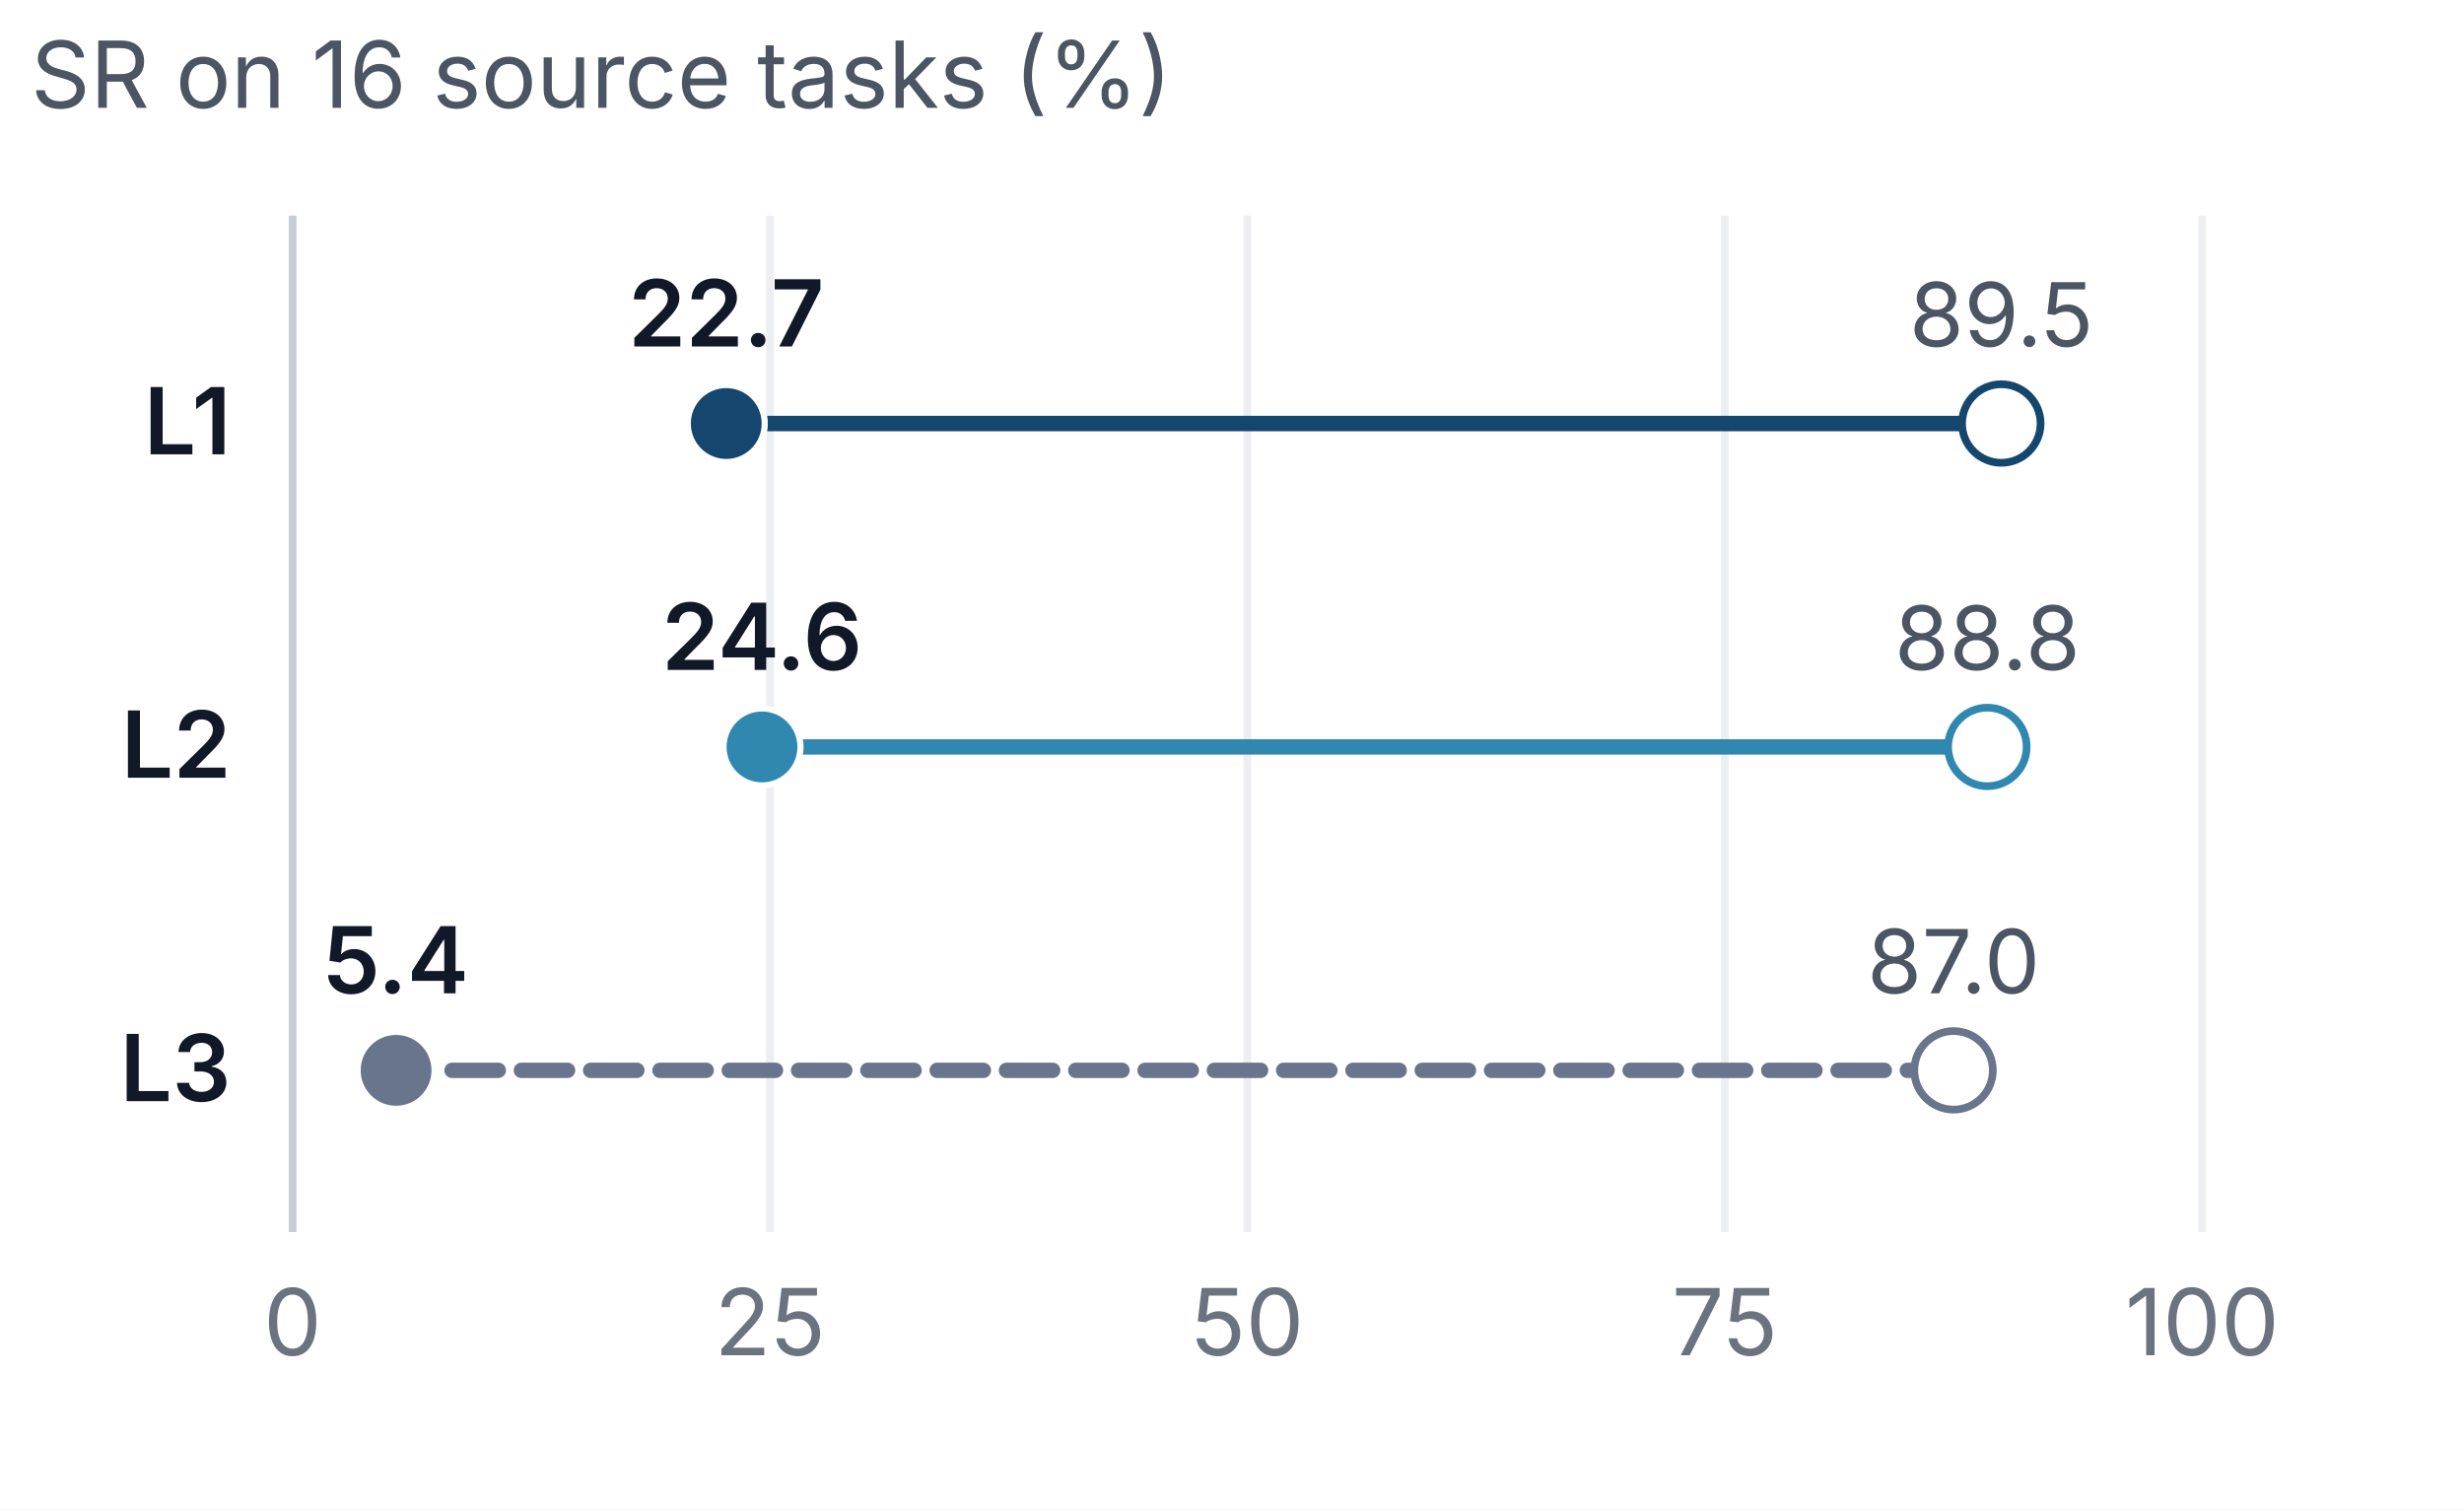
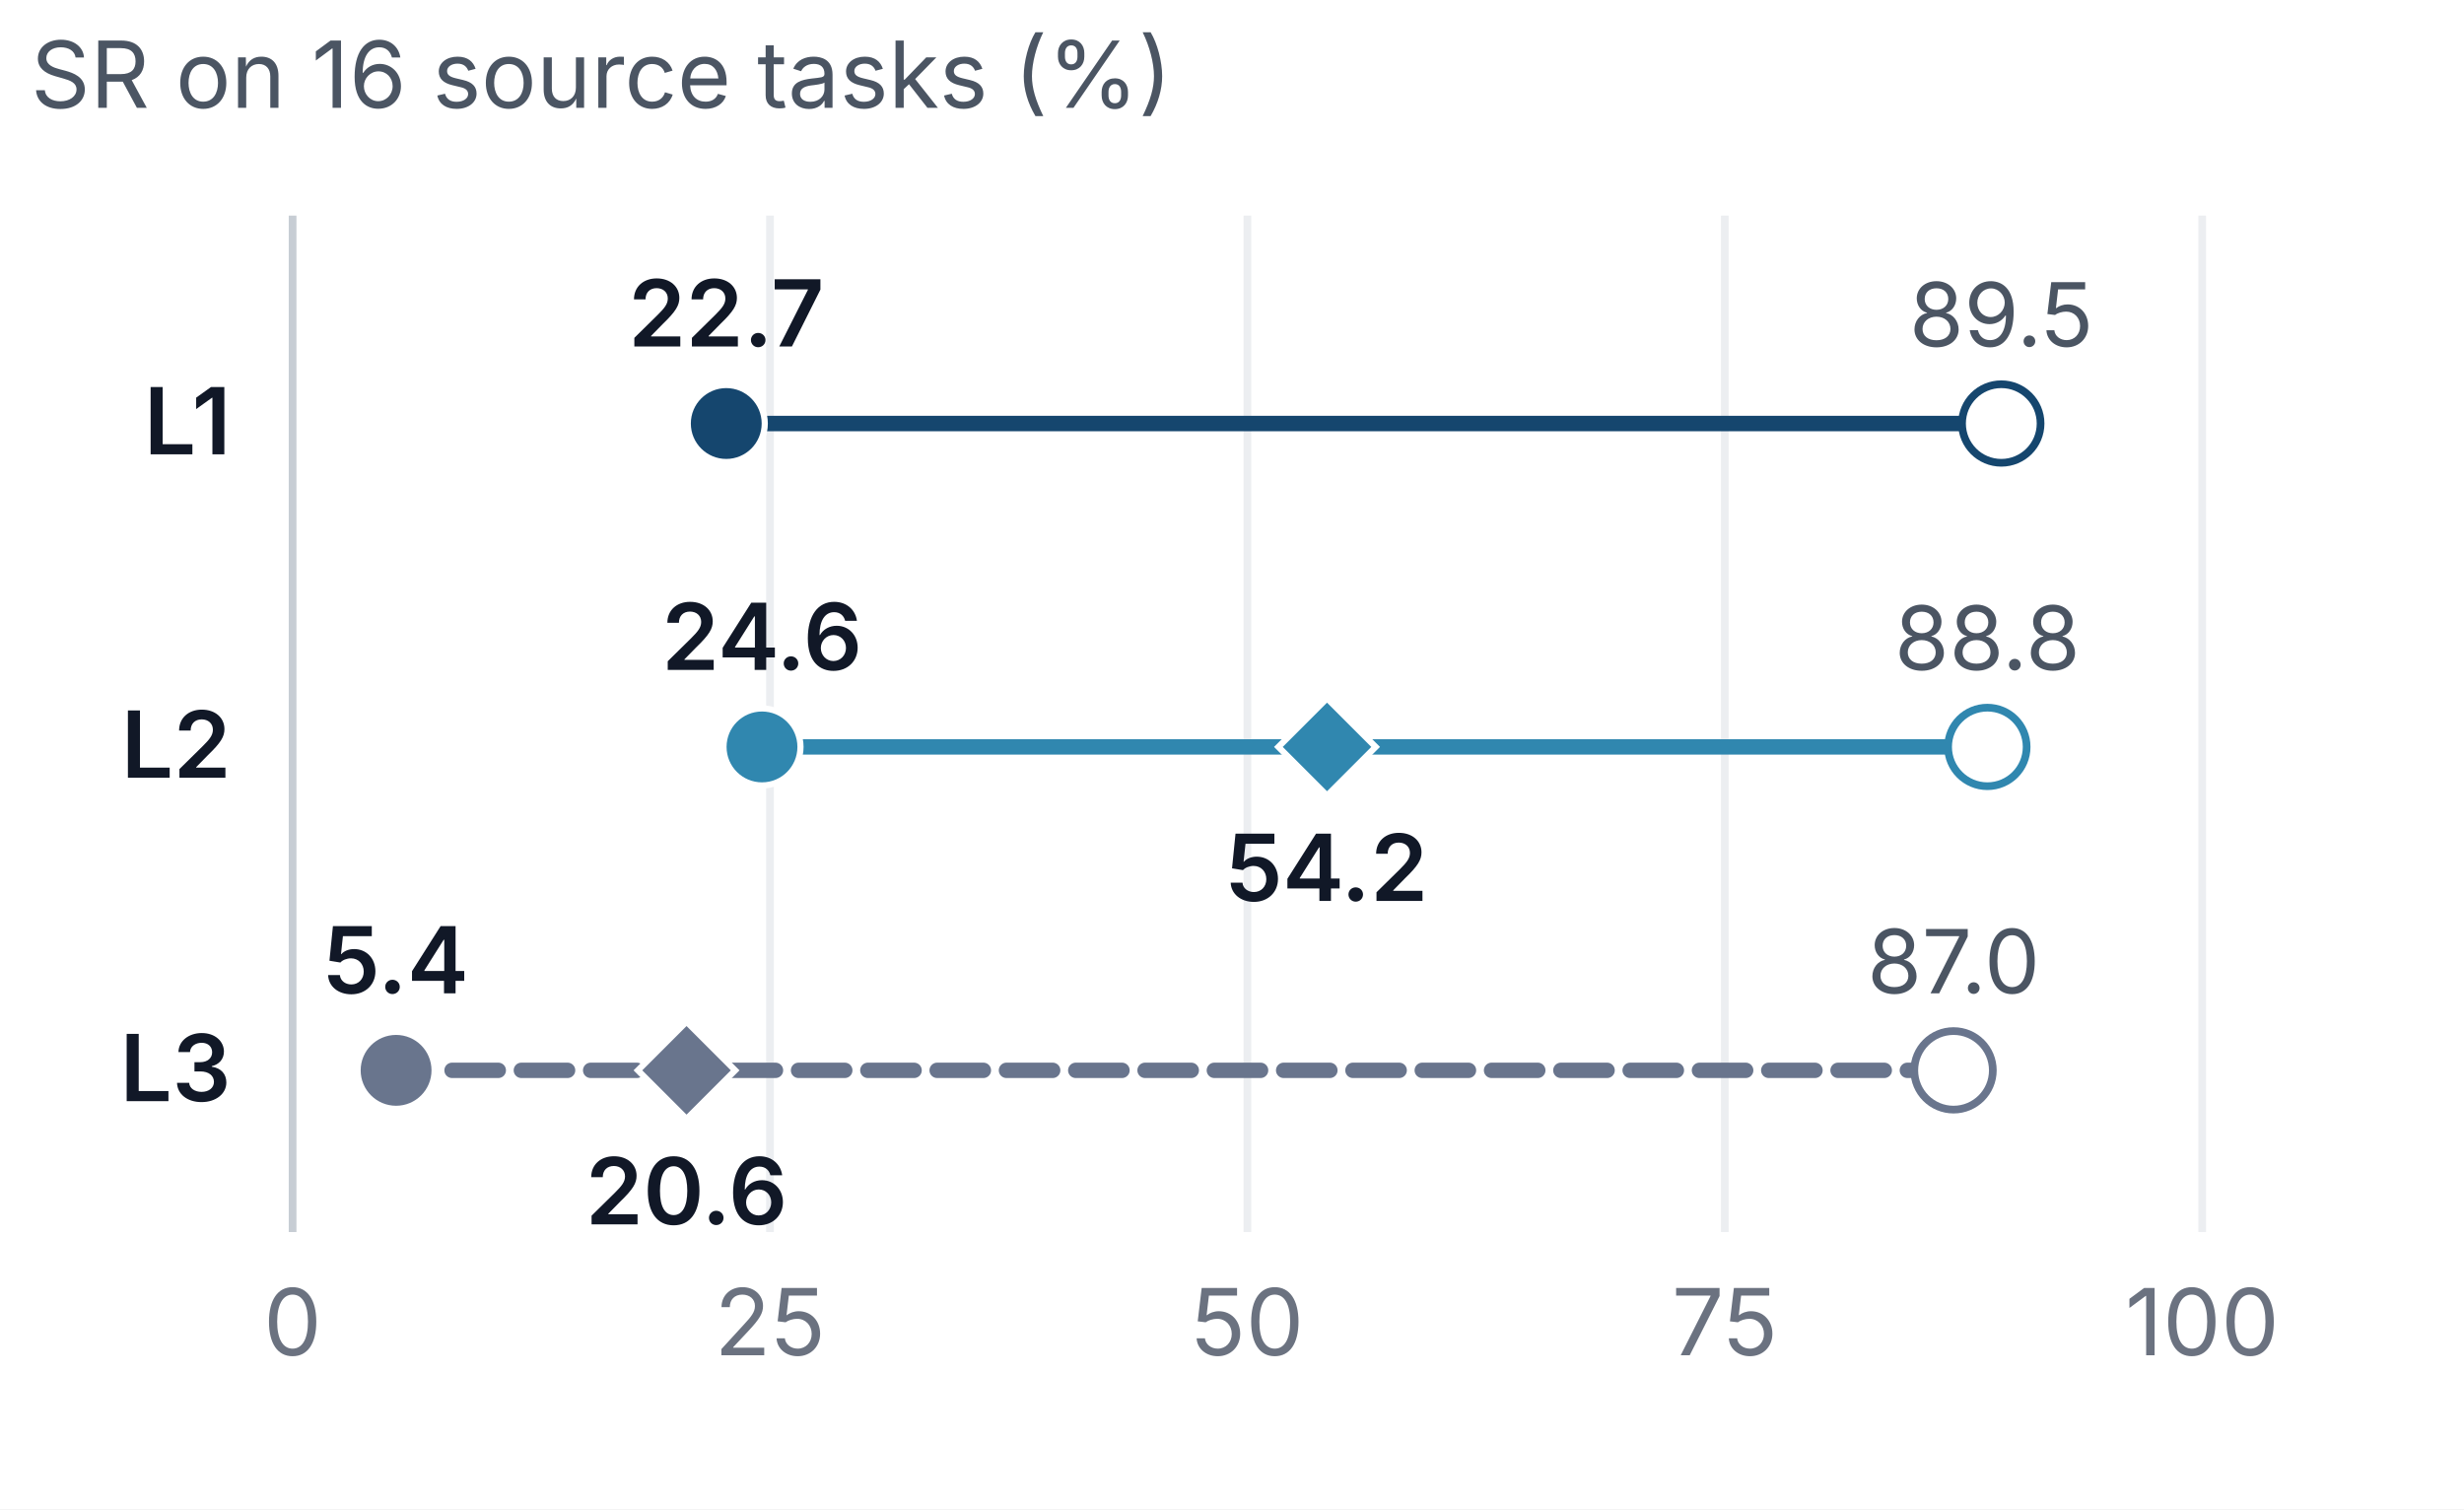
- <svg xmlns="http://www.w3.org/2000/svg" viewBox="0 0 320 196" width="320" height="196" class="chart" role="img" aria-label="Source-task success rate of pretrained editors before and after single-task adaptation without source replay, by recipe." data-chart="adapt_source">
+ <svg xmlns="http://www.w3.org/2000/svg" viewBox="0 0 320 196" width="320" height="196" class="chart" role="img" aria-label="Source-task success rate of pretrained editors before and after single-task adaptation, without source replay and (L2, L3) with it, by recipe." data-chart="adapt_source">
  <style>text{font-family:'Inter Variable',Inter,system-ui,-apple-system,sans-serif;font-size:12px;fill:#6b7280}.tl{fill:#4b5563}.dl{fill:#111827;font-weight:600}.dl2{fill:#4b5563;font-size:11.5px}.ink{fill:#111827}.in{font-size:11.5px;font-weight:600}.on-rescue,.on-harm,.on-kept{fill:#fff}.on-fail{fill:#111827}.grid{stroke:#eceef1;stroke-width:1}.grid.zero,.axis{stroke:#c7cdd4;stroke-width:1}.ref{stroke:#8c939a;stroke-width:1;stroke-dasharray:3 3}.band{fill:#8c939a;fill-opacity:.22}.region{fill:#8c939a;fill-opacity:.09}.hit{fill:transparent}.ln{fill:none;stroke-width:2;stroke-linejoin:round;stroke-linecap:round}.ln.thin{stroke-width:1.25}.ln.dot{stroke-dasharray:2 3}.ln.s-L3{stroke-dasharray:6 3}.tick{stroke-width:2}.whisk{stroke-width:1.5;stroke-opacity:.55}.err{stroke:#111827;stroke-width:1.3}.err-bg{stroke:#fff;stroke-width:3.6;stroke-linecap:round}.pt{stroke:#fff;stroke-width:1.6;paint-order:stroke}.c-rescue{fill:#168979}.c-harm{fill:#A04C25}.c-kept{fill:#3C444C}.c-fail{fill:#8C939A}.s-rescue{stroke:#168979}.s-harm{stroke:#A04C25}.c-L1{fill:#15466E}.s-L1{stroke:#15466E}.t-L1{fill:#15466E;fill-opacity:.38}.o-L1{fill:#fff;stroke:#15466E;stroke-width:2}.c-L2{fill:#3087AF}.s-L2{stroke:#3087AF}.t-L2{fill:#3087AF;fill-opacity:.38}.o-L2{fill:#fff;stroke:#3087AF;stroke-width:2}.c-L3{fill:#69758D}.s-L3{stroke:#69758D}.t-L3{fill:#69758D;fill-opacity:.38}.o-L3{fill:#fff;stroke:#69758D;stroke-width:2}.b-L1{fill:#15466E}.b-L2{fill:#3087AF}.b-L3{fill:url(#hatch-L3) #69758D}.hatch-bg{fill:#69758D;fill-opacity:.3}.hatch-fg{fill:#69758D}.c-ink{fill:#111827}.c-ink3{fill:#6b7280}.s-ink{stroke:#111827}.t-ink{fill:#111827;fill-opacity:.28}.o-ink{fill:#fff;stroke:#111827;stroke-width:2}</style>
  <defs>
    <pattern id="hatch-L3" patternUnits="userSpaceOnUse" width="5" height="5" patternTransform="rotate(45)">
      <rect width="5" height="5" class="hatch-bg" />
      <rect width="2.4" height="5" class="hatch-fg" />
    </pattern>
  </defs>
  <rect width="320" height="196" fill="#fff" />
  <text x="4" y="14" class="tl">SR on 16 source tasks (%)</text>
  <line x1="38" y1="28" x2="38" y2="160" class="grid zero" />
  <text x="38" y="176" class="t" text-anchor="middle">0</text>
  <line x1="100" y1="28" x2="100" y2="160" class="grid" />
  <text x="100" y="176" class="t" text-anchor="middle">25</text>
  <line x1="162" y1="28" x2="162" y2="160" class="grid" />
  <text x="162" y="176" class="t" text-anchor="middle">50</text>
  <line x1="224" y1="28" x2="224" y2="160" class="grid" />
  <text x="224" y="176" class="t" text-anchor="middle">75</text>
  <line x1="286" y1="28" x2="286" y2="160" class="grid" />
  <text x="286" y="176" class="t" text-anchor="middle">100</text>
  <text x="30" y="59" class="dl" text-anchor="end">L1</text>
  <line x1="259.91" y1="55" x2="94.32" y2="55" class="ln s-L1" />
  <g class="mark" data-tip="89.48%|L1 · before adaptation|range over runs 85.63–93.13">
    <circle cx="259.91" cy="55" r="4.6" class="pt o-L1" />
    <circle cx="259.91" cy="55" r="12" class="hit" />
  </g>
  <g class="mark" data-tip="22.71%|L1 · after 25k updates|range over runs 11.88–33.13">
    <circle cx="94.32" cy="55" r="4.6" class="pt c-L1" />
    <circle cx="94.32" cy="55" r="12" class="hit" />
  </g>
  <text x="30" y="101" class="dl" text-anchor="end">L2</text>
  <line x1="258.1" y1="97" x2="98.96" y2="97" class="ln s-L2" />
  <g class="mark" data-tip="88.75%|L2 · before adaptation|range over runs 83.75–93.13">
    <circle cx="258.1" cy="97" r="4.6" class="pt o-L2" />
    <circle cx="258.1" cy="97" r="12" class="hit" />
  </g>
  <g class="mark" data-tip="24.58%|L2 · after 25k updates|range over runs 18.75–33.13">
    <circle cx="98.96" cy="97" r="4.6" class="pt c-L2" />
    <circle cx="98.96" cy="97" r="12" class="hit" />
  </g>
  <text x="30" y="143" class="dl" text-anchor="end">L3</text>
  <line x1="253.71" y1="139" x2="51.44" y2="139" class="ln s-L3" />
  <g class="mark" data-tip="86.98%|L3 · before adaptation|range over runs 81.88–91.88">
    <circle cx="253.71" cy="139" r="4.6" class="pt o-L3" />
    <circle cx="253.71" cy="139" r="12" class="hit" />
  </g>
  <g class="mark" data-tip="5.42%|L3 · after 25k updates|range over runs 3.13–8.13">
    <circle cx="51.44" cy="139" r="4.6" class="pt c-L3" />
    <circle cx="51.44" cy="139" r="12" class="hit" />
  </g>
+   <g class="mark" data-tip="54.17%|L2 · after 25k updates with source replay|range over runs 51.25–56.88">
+     <polygon points="172.34,91.25 178.09,97 172.34,102.75 166.59,97" class="pt c-L2" />
+     <circle cx="172.34" cy="97" r="12" class="hit" />
+   </g>
+   <text x="172.34" y="117" class="dl" text-anchor="middle">54.2</text>
+   <g class="mark" data-tip="20.63%|L3 · after 25k updates with source replay|range over runs 13.13–26.88">
+     <polygon points="89.16,133.25 94.91,139 89.16,144.75 83.41,139" class="pt c-L3" />
+     <circle cx="89.16" cy="139" r="12" class="hit" />
+   </g>
+   <text x="89.16" y="159" class="dl" text-anchor="middle">20.6</text>
  <text x="94.32" y="45" class="dl" text-anchor="middle">22.7</text>
  <text x="259.91" y="45" class="dl2" text-anchor="middle">89.5</text>
  <text x="98.96" y="87" class="dl" text-anchor="middle">24.6</text>
  <text x="258.1" y="87" class="dl2" text-anchor="middle">88.8</text>
  <text x="51.44" y="129" class="dl" text-anchor="middle">5.4</text>
  <text x="253.71" y="129" class="dl2" text-anchor="middle">87.0</text>
</svg>
